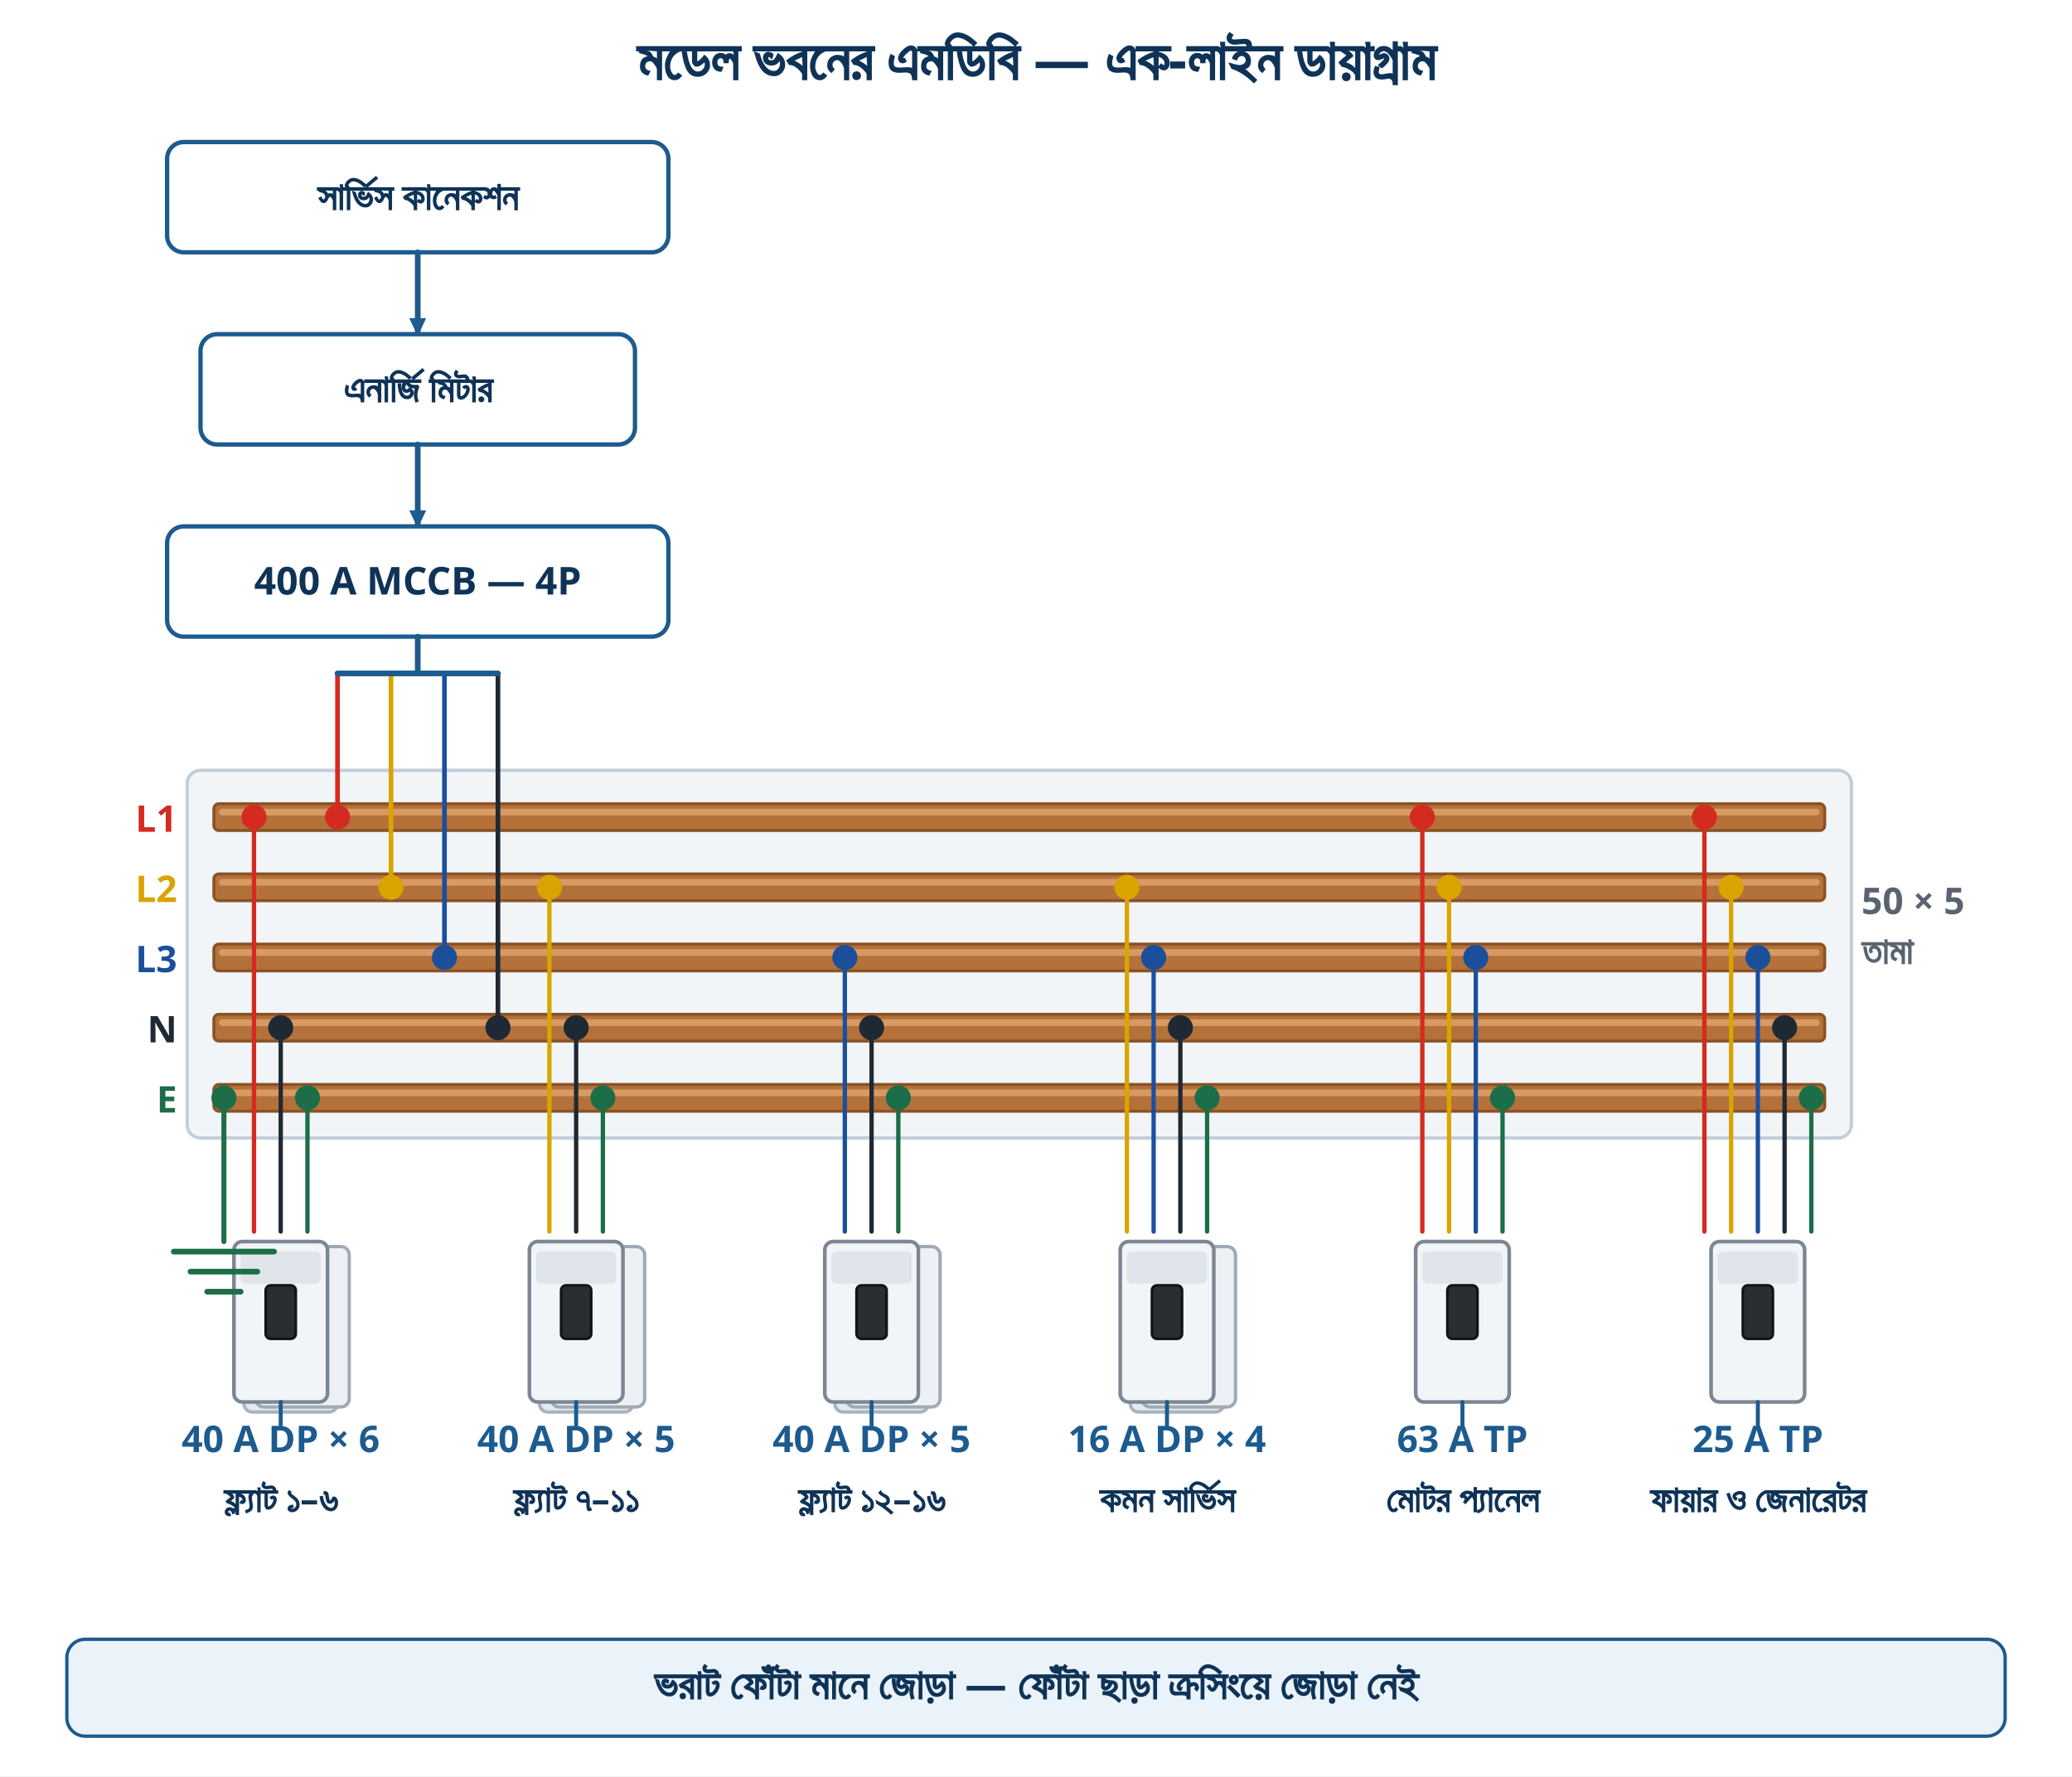
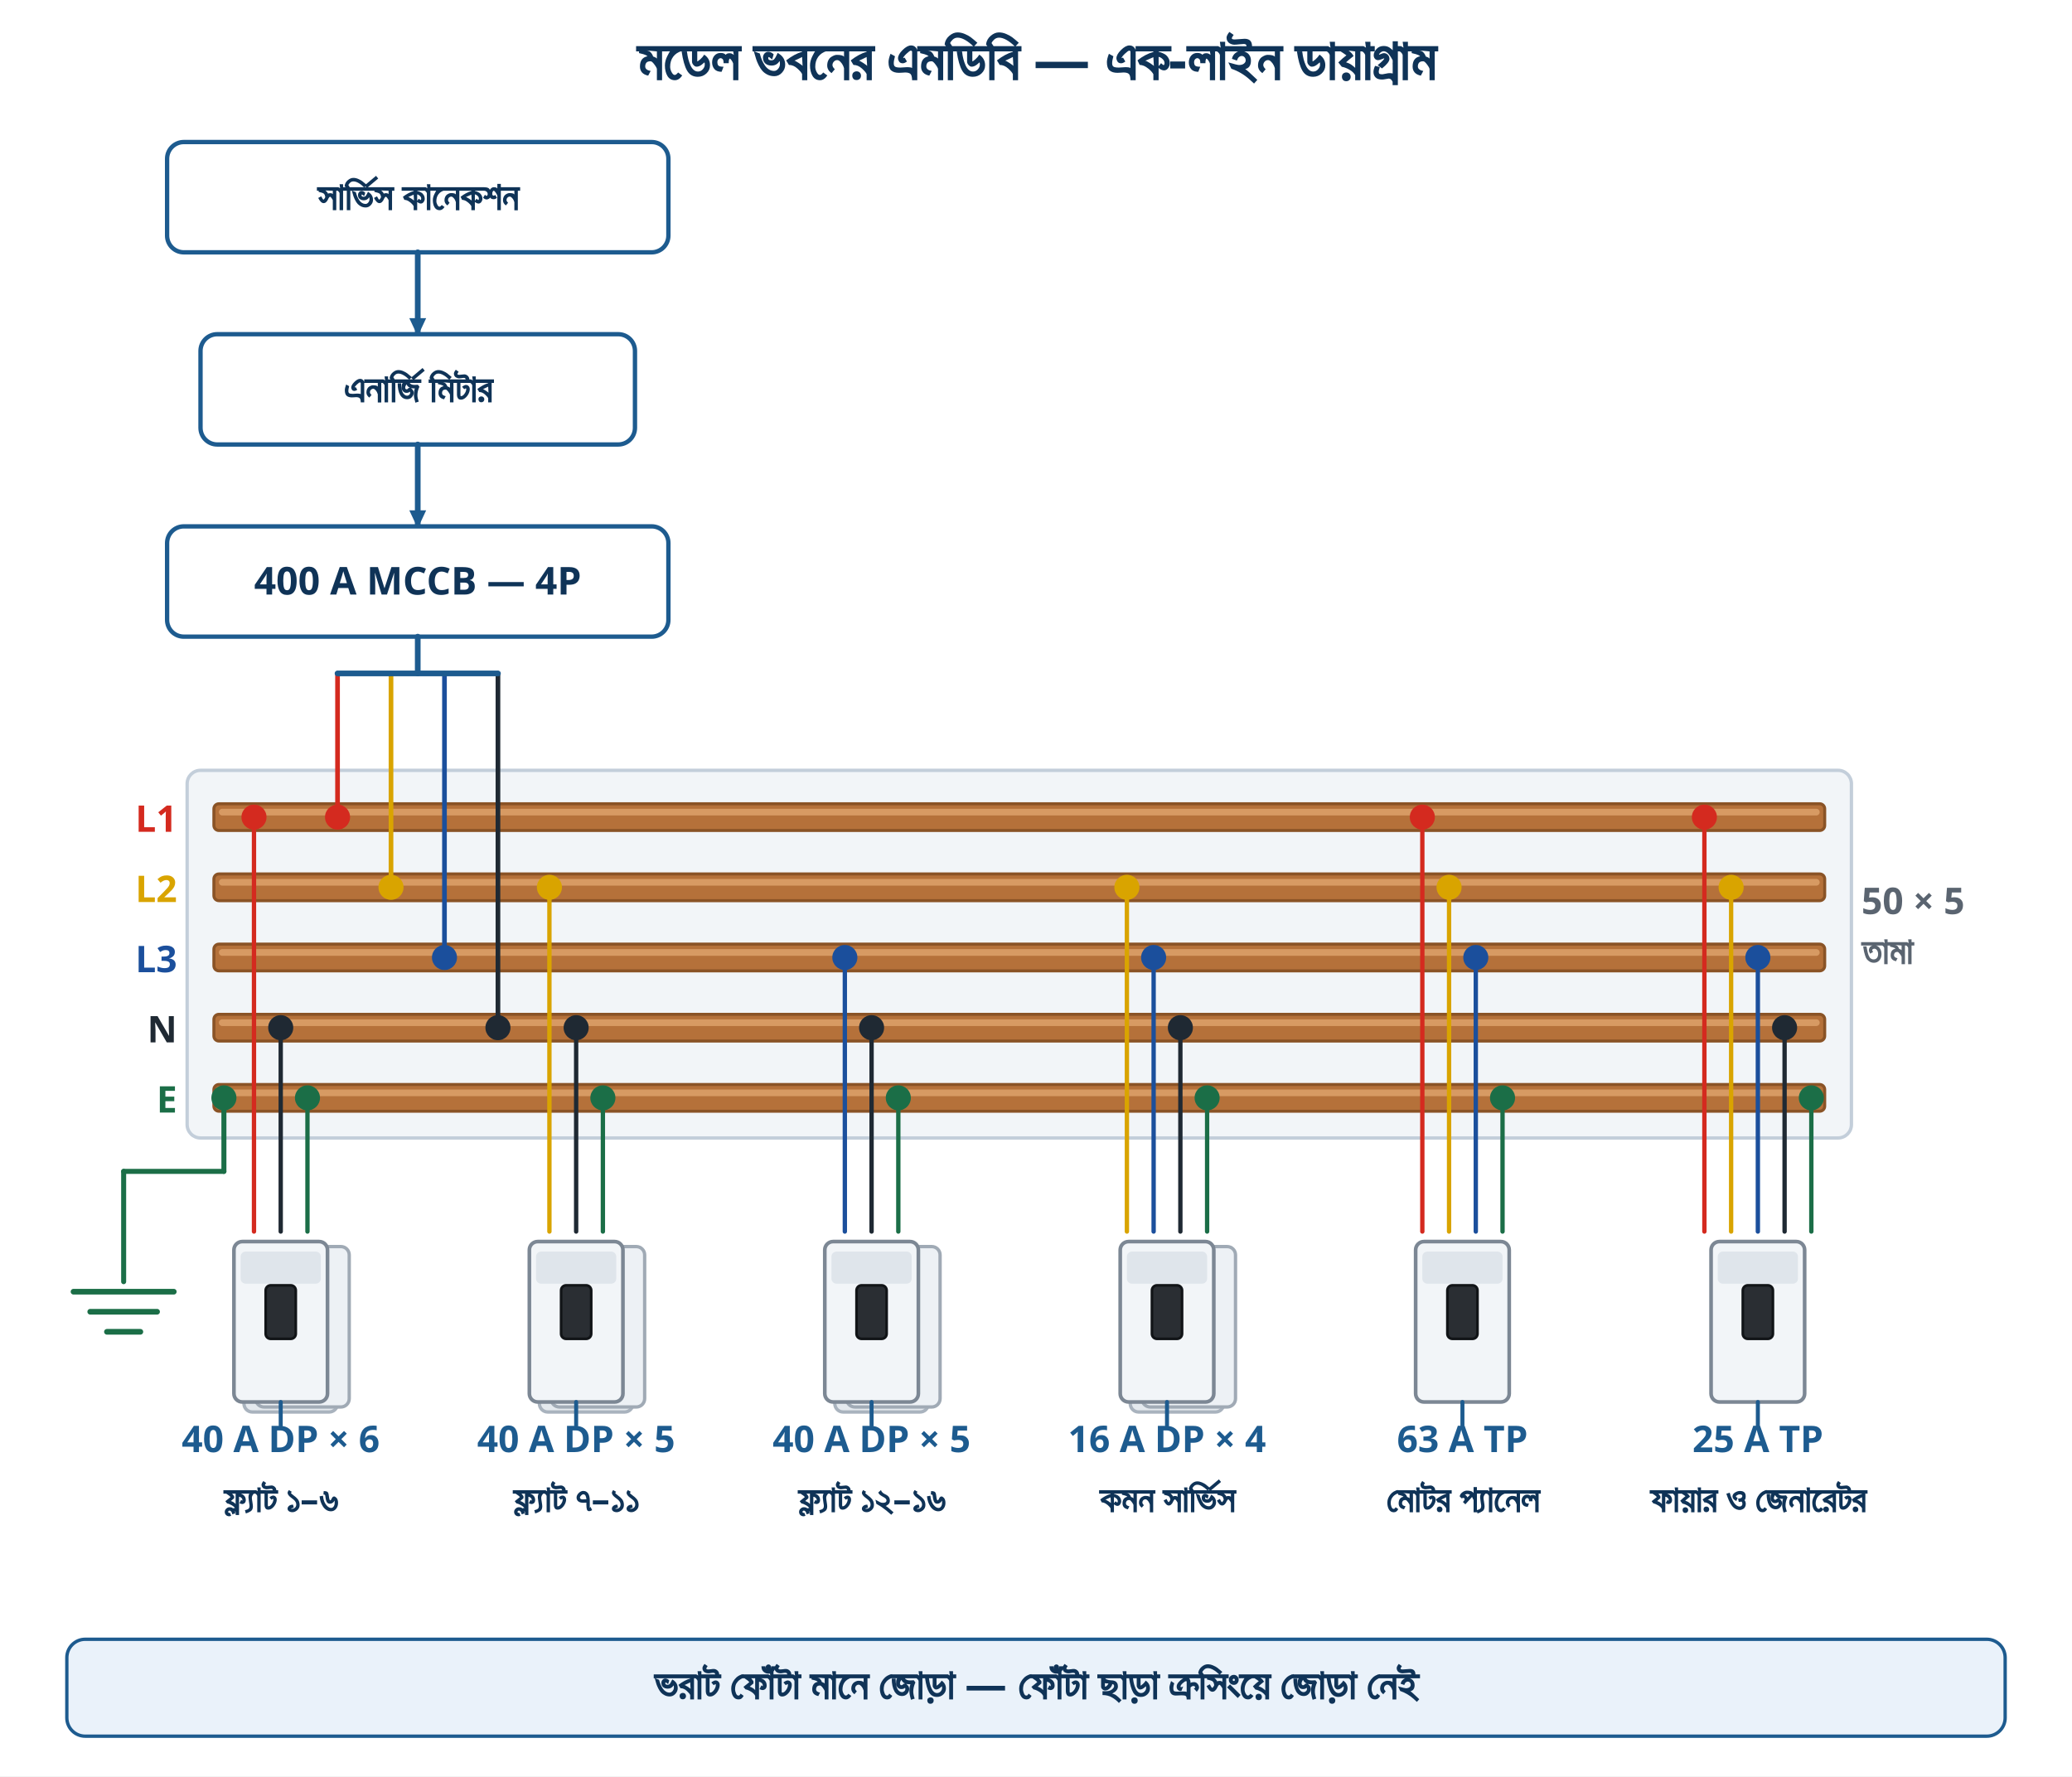
<svg xmlns="http://www.w3.org/2000/svg" width="1240" height="1063" viewBox="0 0 1240 1063">
  <defs>
    <marker id="ar" viewBox="0 0 10 10" refX="8.5" refY="5" markerUnits="userSpaceOnUse" markerWidth="12" markerHeight="12" orient="auto-start-reverse">
      <path d="M 0.5 0.8 L 9.5 5 L 0.5 9.2 z" fill="#1D5B8F" />
    </marker>
  </defs>
  <rect width="1240" height="1063" fill="#FFFFFF" />
  <text x="620.0" y="48.0" font-family="Kalpurush" font-size="34" font-weight="700" fill="#0F3357" text-anchor="middle">মডেল ভবনের এমডিবি — এক-লাইন ডায়াগ্রাম</text>
  <rect x="100.0" y="85.0" width="300.0" height="66.0" rx="10" fill="#FFFFFF" stroke="#1D5B8F" stroke-width="2.6" />
  <text x="250.0" y="125.8" font-family="Kalpurush" font-size="23" font-weight="700" fill="#0F3357" text-anchor="middle">সার্ভিস কানেকশন</text>
  <line x1="250.0" y1="151.0" x2="250.0" y2="200.0" stroke="#1D5B8F" stroke-width="3.4" stroke-linecap="round" marker-end="url(#ar)" />
  <rect x="120.0" y="200.0" width="260.0" height="66.0" rx="10" fill="#FFFFFF" stroke="#1D5B8F" stroke-width="2.6" />
  <text x="250.0" y="240.8" font-family="Kalpurush" font-size="23" font-weight="700" fill="#0F3357" text-anchor="middle">এনার্জি মিটার</text>
  <line x1="250.0" y1="266.0" x2="250.0" y2="315.0" stroke="#1D5B8F" stroke-width="3.4" stroke-linecap="round" marker-end="url(#ar)" />
  <rect x="100.0" y="315.0" width="300.0" height="66.0" rx="10" fill="#FFFFFF" stroke="#1D5B8F" stroke-width="2.6" />
  <text x="250.0" y="355.8" font-family="Kalpurush" font-size="23" font-weight="700" fill="#0F3357" text-anchor="middle">400 A MCCB — 4P</text>
  <rect x="112.0" y="461.0" width="996.0" height="220.0" rx="8" fill="#F2F5F8" stroke="#C3CEDA" stroke-width="2" />
  <rect x="128.0" y="481.0" width="964.0" height="16.0" rx="3" fill="#B5713A" stroke="#8A5326" stroke-width="1.8" />
  <rect x="131.0" y="484.0" width="958.0" height="4.0" rx="2" fill="#D79A63" stroke="none" stroke-width="0" />
  <text x="106.0" y="497.8" font-family="Kalpurush" font-size="22" font-weight="700" fill="#D42A1F" text-anchor="end">L1</text>
  <rect x="128.0" y="523.0" width="964.0" height="16.0" rx="3" fill="#B5713A" stroke="#8A5326" stroke-width="1.8" />
  <rect x="131.0" y="526.0" width="958.0" height="4.0" rx="2" fill="#D79A63" stroke="none" stroke-width="0" />
  <text x="106.0" y="539.8" font-family="Kalpurush" font-size="22" font-weight="700" fill="#D9A400" text-anchor="end">L2</text>
  <rect x="128.0" y="565.0" width="964.0" height="16.0" rx="3" fill="#B5713A" stroke="#8A5326" stroke-width="1.8" />
  <rect x="131.0" y="568.0" width="958.0" height="4.0" rx="2" fill="#D79A63" stroke="none" stroke-width="0" />
  <text x="106.0" y="581.8" font-family="Kalpurush" font-size="22" font-weight="700" fill="#1B4F9C" text-anchor="end">L3</text>
  <rect x="128.0" y="607.0" width="964.0" height="16.0" rx="3" fill="#B5713A" stroke="#8A5326" stroke-width="1.8" />
  <rect x="131.0" y="610.0" width="958.0" height="4.0" rx="2" fill="#D79A63" stroke="none" stroke-width="0" />
  <text x="106.0" y="623.8" font-family="Kalpurush" font-size="22" font-weight="700" fill="#1F2933" text-anchor="end">N</text>
  <rect x="128.0" y="649.0" width="964.0" height="16.0" rx="3" fill="#B5713A" stroke="#8A5326" stroke-width="1.8" />
  <rect x="131.0" y="652.0" width="958.0" height="4.0" rx="2" fill="#D79A63" stroke="none" stroke-width="0" />
  <text x="106.0" y="665.8" font-family="Kalpurush" font-size="22" font-weight="700" fill="#1B6E47" text-anchor="end">E</text>
  <text x="1114.0" y="547.0" font-family="Kalpurush" font-size="22" font-weight="700" fill="#5A6470" text-anchor="start">50 × 5</text>
  <text x="1114.0" y="577.0" font-family="Kalpurush" font-size="22" font-weight="700" fill="#5A6470" text-anchor="start">তামা</text>
  <line x1="202.0" y1="403.0" x2="202.0" y2="489.0" stroke="#D42A1F" stroke-width="2.8" stroke-linecap="round" />
  <circle cx="202.0" cy="489.0" r="7.5" fill="#D42A1F" stroke="none" stroke-width="0" />
  <line x1="234.0" y1="403.0" x2="234.0" y2="531.0" stroke="#D9A400" stroke-width="2.8" stroke-linecap="round" />
  <circle cx="234.0" cy="531.0" r="7.5" fill="#D9A400" stroke="none" stroke-width="0" />
  <line x1="266.0" y1="403.0" x2="266.0" y2="573.0" stroke="#1B4F9C" stroke-width="2.8" stroke-linecap="round" />
  <circle cx="266.0" cy="573.0" r="7.5" fill="#1B4F9C" stroke="none" stroke-width="0" />
  <line x1="298.0" y1="403.0" x2="298.0" y2="615.0" stroke="#1F2933" stroke-width="2.8" stroke-linecap="round" />
  <circle cx="298.0" cy="615.0" r="7.5" fill="#1F2933" stroke="none" stroke-width="0" />
  <line x1="250.0" y1="381.0" x2="250.0" y2="403.0" stroke="#1D5B8F" stroke-width="3.4" stroke-linecap="round" />
  <line x1="202.0" y1="403.0" x2="298.0" y2="403.0" stroke="#1D5B8F" stroke-width="3.4" stroke-linecap="round" />
  <line x1="152.0" y1="489.0" x2="152.0" y2="737.0" stroke="#D42A1F" stroke-width="2.6" stroke-linecap="round" />
  <circle cx="152.0" cy="489.0" r="7.5" fill="#D42A1F" stroke="none" stroke-width="0" />
  <line x1="168.0" y1="615.0" x2="168.0" y2="737.0" stroke="#1F2933" stroke-width="2.6" stroke-linecap="round" />
  <circle cx="168.0" cy="615.0" r="7.5" fill="#1F2933" stroke="none" stroke-width="0" />
  <line x1="184.0" y1="657.0" x2="184.0" y2="737.0" stroke="#1B6E47" stroke-width="2.6" stroke-linecap="round" />
  <circle cx="184.0" cy="657.0" r="7.5" fill="#1B6E47" stroke="none" stroke-width="0" />
  <rect x="146.0" y="749.0" width="56.0" height="96.0" rx="5" fill="#E4E9EE" stroke="#A9B3BE" stroke-width="2" />
  <rect x="153.0" y="746.0" width="56.0" height="96.0" rx="5" fill="#EDF1F5" stroke="#A0AAB5" stroke-width="2" />
  <rect x="140.0" y="743.0" width="56.0" height="96.0" rx="5" fill="#F2F5F8" stroke="#7C8794" stroke-width="2.2" />
  <rect x="144.0" y="749.0" width="48.0" height="19.2" rx="3" fill="#DFE5EB" stroke="none" stroke-width="0" />
  <rect x="159.0" y="769.2" width="18.0" height="32.0" rx="3" fill="#2A2E33" stroke="#111417" stroke-width="1.6" />
  <text x="168.0" y="869.0" font-family="Kalpurush" font-size="22" font-weight="700" fill="#1D5B8F" text-anchor="middle">40 A DP × 6</text>
  <text x="168.0" y="905.0" font-family="Kalpurush" font-size="22" font-weight="700" fill="#0F3357" text-anchor="middle">ফ্ল্যাট ১–৬</text>
  <line x1="168.0" y1="839.0" x2="168.0" y2="853.0" stroke="#1D5B8F" stroke-width="2.4" stroke-linecap="round" />
  <line x1="328.8" y1="531.0" x2="328.8" y2="737.0" stroke="#D9A400" stroke-width="2.6" stroke-linecap="round" />
  <circle cx="328.8" cy="531.0" r="7.5" fill="#D9A400" stroke="none" stroke-width="0" />
  <line x1="344.8" y1="615.0" x2="344.8" y2="737.0" stroke="#1F2933" stroke-width="2.6" stroke-linecap="round" />
  <circle cx="344.8" cy="615.0" r="7.5" fill="#1F2933" stroke="none" stroke-width="0" />
  <line x1="360.8" y1="657.0" x2="360.8" y2="737.0" stroke="#1B6E47" stroke-width="2.6" stroke-linecap="round" />
  <circle cx="360.8" cy="657.0" r="7.5" fill="#1B6E47" stroke="none" stroke-width="0" />
  <rect x="322.8" y="749.0" width="56.0" height="96.0" rx="5" fill="#E4E9EE" stroke="#A9B3BE" stroke-width="2" />
  <rect x="329.8" y="746.0" width="56.0" height="96.0" rx="5" fill="#EDF1F5" stroke="#A0AAB5" stroke-width="2" />
  <rect x="316.8" y="743.0" width="56.0" height="96.0" rx="5" fill="#F2F5F8" stroke="#7C8794" stroke-width="2.2" />
  <rect x="320.8" y="749.0" width="48.0" height="19.2" rx="3" fill="#DFE5EB" stroke="none" stroke-width="0" />
  <rect x="335.8" y="769.2" width="18.0" height="32.0" rx="3" fill="#2A2E33" stroke="#111417" stroke-width="1.6" />
  <text x="344.8" y="869.0" font-family="Kalpurush" font-size="22" font-weight="700" fill="#1D5B8F" text-anchor="middle">40 A DP × 5</text>
  <text x="344.8" y="905.0" font-family="Kalpurush" font-size="22" font-weight="700" fill="#0F3357" text-anchor="middle">ফ্ল্যাট ৭–১১</text>
  <line x1="344.8" y1="839.0" x2="344.8" y2="853.0" stroke="#1D5B8F" stroke-width="2.4" stroke-linecap="round" />
  <line x1="505.6" y1="573.0" x2="505.6" y2="737.0" stroke="#1B4F9C" stroke-width="2.6" stroke-linecap="round" />
  <circle cx="505.6" cy="573.0" r="7.5" fill="#1B4F9C" stroke="none" stroke-width="0" />
  <line x1="521.6" y1="615.0" x2="521.6" y2="737.0" stroke="#1F2933" stroke-width="2.6" stroke-linecap="round" />
  <circle cx="521.6" cy="615.0" r="7.5" fill="#1F2933" stroke="none" stroke-width="0" />
  <line x1="537.6" y1="657.0" x2="537.6" y2="737.0" stroke="#1B6E47" stroke-width="2.6" stroke-linecap="round" />
  <circle cx="537.6" cy="657.0" r="7.5" fill="#1B6E47" stroke="none" stroke-width="0" />
  <rect x="499.6" y="749.0" width="56.0" height="96.0" rx="5" fill="#E4E9EE" stroke="#A9B3BE" stroke-width="2" />
  <rect x="506.6" y="746.0" width="56.0" height="96.0" rx="5" fill="#EDF1F5" stroke="#A0AAB5" stroke-width="2" />
  <rect x="493.6" y="743.0" width="56.0" height="96.0" rx="5" fill="#F2F5F8" stroke="#7C8794" stroke-width="2.2" />
  <rect x="497.6" y="749.0" width="48.0" height="19.2" rx="3" fill="#DFE5EB" stroke="none" stroke-width="0" />
  <rect x="512.6" y="769.2" width="18.0" height="32.0" rx="3" fill="#2A2E33" stroke="#111417" stroke-width="1.6" />
  <text x="521.6" y="869.0" font-family="Kalpurush" font-size="22" font-weight="700" fill="#1D5B8F" text-anchor="middle">40 A DP × 5</text>
  <text x="521.6" y="905.0" font-family="Kalpurush" font-size="22" font-weight="700" fill="#0F3357" text-anchor="middle">ফ্ল্যাট ১২–১৬</text>
  <line x1="521.6" y1="839.0" x2="521.6" y2="853.0" stroke="#1D5B8F" stroke-width="2.4" stroke-linecap="round" />
  <line x1="674.4" y1="531.0" x2="674.4" y2="737.0" stroke="#D9A400" stroke-width="2.6" stroke-linecap="round" />
  <circle cx="674.4" cy="531.0" r="7.5" fill="#D9A400" stroke="none" stroke-width="0" />
  <line x1="690.4" y1="573.0" x2="690.4" y2="737.0" stroke="#1B4F9C" stroke-width="2.6" stroke-linecap="round" />
  <circle cx="690.4" cy="573.0" r="7.5" fill="#1B4F9C" stroke="none" stroke-width="0" />
  <line x1="706.4" y1="615.0" x2="706.4" y2="737.0" stroke="#1F2933" stroke-width="2.6" stroke-linecap="round" />
  <circle cx="706.4" cy="615.0" r="7.5" fill="#1F2933" stroke="none" stroke-width="0" />
  <line x1="722.4" y1="657.0" x2="722.4" y2="737.0" stroke="#1B6E47" stroke-width="2.6" stroke-linecap="round" />
  <circle cx="722.4" cy="657.0" r="7.5" fill="#1B6E47" stroke="none" stroke-width="0" />
  <rect x="676.4" y="749.0" width="56.0" height="96.0" rx="5" fill="#E4E9EE" stroke="#A9B3BE" stroke-width="2" />
  <rect x="683.4" y="746.0" width="56.0" height="96.0" rx="5" fill="#EDF1F5" stroke="#A0AAB5" stroke-width="2" />
  <rect x="670.4" y="743.0" width="56.0" height="96.0" rx="5" fill="#F2F5F8" stroke="#7C8794" stroke-width="2.2" />
  <rect x="674.4" y="749.0" width="48.0" height="19.2" rx="3" fill="#DFE5EB" stroke="none" stroke-width="0" />
  <rect x="689.4" y="769.2" width="18.0" height="32.0" rx="3" fill="#2A2E33" stroke="#111417" stroke-width="1.6" />
  <text x="698.4" y="869.0" font-family="Kalpurush" font-size="22" font-weight="700" fill="#1D5B8F" text-anchor="middle">16 A DP × 4</text>
  <text x="698.4" y="905.0" font-family="Kalpurush" font-size="22" font-weight="700" fill="#0F3357" text-anchor="middle">কমন সার্ভিস</text>
  <line x1="698.4" y1="839.0" x2="698.4" y2="853.0" stroke="#1D5B8F" stroke-width="2.4" stroke-linecap="round" />
  <line x1="851.2" y1="489.0" x2="851.2" y2="737.0" stroke="#D42A1F" stroke-width="2.6" stroke-linecap="round" />
  <circle cx="851.2" cy="489.0" r="7.5" fill="#D42A1F" stroke="none" stroke-width="0" />
  <line x1="867.2" y1="531.0" x2="867.2" y2="737.0" stroke="#D9A400" stroke-width="2.6" stroke-linecap="round" />
  <circle cx="867.2" cy="531.0" r="7.5" fill="#D9A400" stroke="none" stroke-width="0" />
  <line x1="883.2" y1="573.0" x2="883.2" y2="737.0" stroke="#1B4F9C" stroke-width="2.6" stroke-linecap="round" />
  <circle cx="883.2" cy="573.0" r="7.5" fill="#1B4F9C" stroke="none" stroke-width="0" />
  <line x1="899.2" y1="657.0" x2="899.2" y2="737.0" stroke="#1B6E47" stroke-width="2.6" stroke-linecap="round" />
  <circle cx="899.2" cy="657.0" r="7.5" fill="#1B6E47" stroke="none" stroke-width="0" />
  <rect x="847.2" y="743.0" width="56.0" height="96.0" rx="5" fill="#F2F5F8" stroke="#7C8794" stroke-width="2.2" />
  <rect x="851.2" y="749.0" width="48.0" height="19.2" rx="3" fill="#DFE5EB" stroke="none" stroke-width="0" />
  <rect x="866.2" y="769.2" width="18.0" height="32.0" rx="3" fill="#2A2E33" stroke="#111417" stroke-width="1.6" />
  <text x="875.2" y="869.0" font-family="Kalpurush" font-size="22" font-weight="700" fill="#1D5B8F" text-anchor="middle">63 A TP</text>
  <text x="875.2" y="905.0" font-family="Kalpurush" font-size="22" font-weight="700" fill="#0F3357" text-anchor="middle">মোটর প্যানেল</text>
  <line x1="875.2" y1="839.0" x2="875.2" y2="853.0" stroke="#1D5B8F" stroke-width="2.4" stroke-linecap="round" />
  <line x1="1020.0" y1="489.0" x2="1020.0" y2="737.0" stroke="#D42A1F" stroke-width="2.6" stroke-linecap="round" />
  <circle cx="1020.0" cy="489.0" r="7.5" fill="#D42A1F" stroke="none" stroke-width="0" />
  <line x1="1036.0" y1="531.0" x2="1036.0" y2="737.0" stroke="#D9A400" stroke-width="2.6" stroke-linecap="round" />
  <circle cx="1036.0" cy="531.0" r="7.5" fill="#D9A400" stroke="none" stroke-width="0" />
  <line x1="1052.0" y1="573.0" x2="1052.0" y2="737.0" stroke="#1B4F9C" stroke-width="2.6" stroke-linecap="round" />
  <circle cx="1052.0" cy="573.0" r="7.5" fill="#1B4F9C" stroke="none" stroke-width="0" />
  <line x1="1068.0" y1="615.0" x2="1068.0" y2="737.0" stroke="#1F2933" stroke-width="2.6" stroke-linecap="round" />
  <circle cx="1068.0" cy="615.0" r="7.5" fill="#1F2933" stroke="none" stroke-width="0" />
  <line x1="1084.0" y1="657.0" x2="1084.0" y2="737.0" stroke="#1B6E47" stroke-width="2.6" stroke-linecap="round" />
  <circle cx="1084.0" cy="657.0" r="7.5" fill="#1B6E47" stroke="none" stroke-width="0" />
  <rect x="1024.0" y="743.0" width="56.0" height="96.0" rx="5" fill="#F2F5F8" stroke="#7C8794" stroke-width="2.2" />
  <rect x="1028.0" y="749.0" width="48.0" height="19.2" rx="3" fill="#DFE5EB" stroke="none" stroke-width="0" />
  <rect x="1043.0" y="769.2" width="18.0" height="32.0" rx="3" fill="#2A2E33" stroke="#111417" stroke-width="1.6" />
  <text x="1052.0" y="869.0" font-family="Kalpurush" font-size="22" font-weight="700" fill="#1D5B8F" text-anchor="middle">25 A TP</text>
  <text x="1052.0" y="905.0" font-family="Kalpurush" font-size="22" font-weight="700" fill="#0F3357" text-anchor="middle">ফায়ার ও জেনারেটর</text>
  <line x1="1052.0" y1="839.0" x2="1052.0" y2="853.0" stroke="#1D5B8F" stroke-width="2.4" stroke-linecap="round" />
-   <line x1="134.0" y1="657.0" x2="134.0" y2="743.0" stroke="#1B6E47" stroke-width="3" stroke-linecap="round" />
+   <line x1="134.0" y1="657.0" x2="134.0" y2="701.0" stroke="#1B6E47" stroke-width="3" stroke-linecap="round" />
+   <line x1="134.0" y1="701.0" x2="74.0" y2="701.0" stroke="#1B6E47" stroke-width="3" stroke-linecap="round" />
+   <line x1="74.0" y1="701.0" x2="74.0" y2="767.0" stroke="#1B6E47" stroke-width="3" stroke-linecap="round" />
  <circle cx="134.0" cy="657.0" r="7.5" fill="#1B6E47" stroke="none" stroke-width="0" />
-   <line x1="104.0" y1="749.0" x2="164.0" y2="749.0" stroke="#1B6E47" stroke-width="3.4" stroke-linecap="round" />
-   <line x1="114.0" y1="761.0" x2="154.0" y2="761.0" stroke="#1B6E47" stroke-width="3.4" stroke-linecap="round" />
-   <line x1="124.0" y1="773.0" x2="144.0" y2="773.0" stroke="#1B6E47" stroke-width="3.4" stroke-linecap="round" />
+   <line x1="44.0" y1="773.0" x2="104.0" y2="773.0" stroke="#1B6E47" stroke-width="3.4" stroke-linecap="round" />
+   <line x1="54.0" y1="785.0" x2="94.0" y2="785.0" stroke="#1B6E47" stroke-width="3.4" stroke-linecap="round" />
+   <line x1="64.0" y1="797.0" x2="84.0" y2="797.0" stroke="#1B6E47" stroke-width="3.4" stroke-linecap="round" />
  <rect x="40.0" y="981.0" width="1160.0" height="58.0" rx="11" fill="#EAF2FA" stroke="#1D5B8F" stroke-width="2" />
  <text x="620.0" y="1017.0" font-family="Kalpurush" font-size="25" font-weight="700" fill="#0F3357" text-anchor="middle">ভরাট ফোঁটা মানে জোড়া — ফোঁটা ছাড়া ক্রসিংয়ে জোড়া নেই</text>
</svg>
